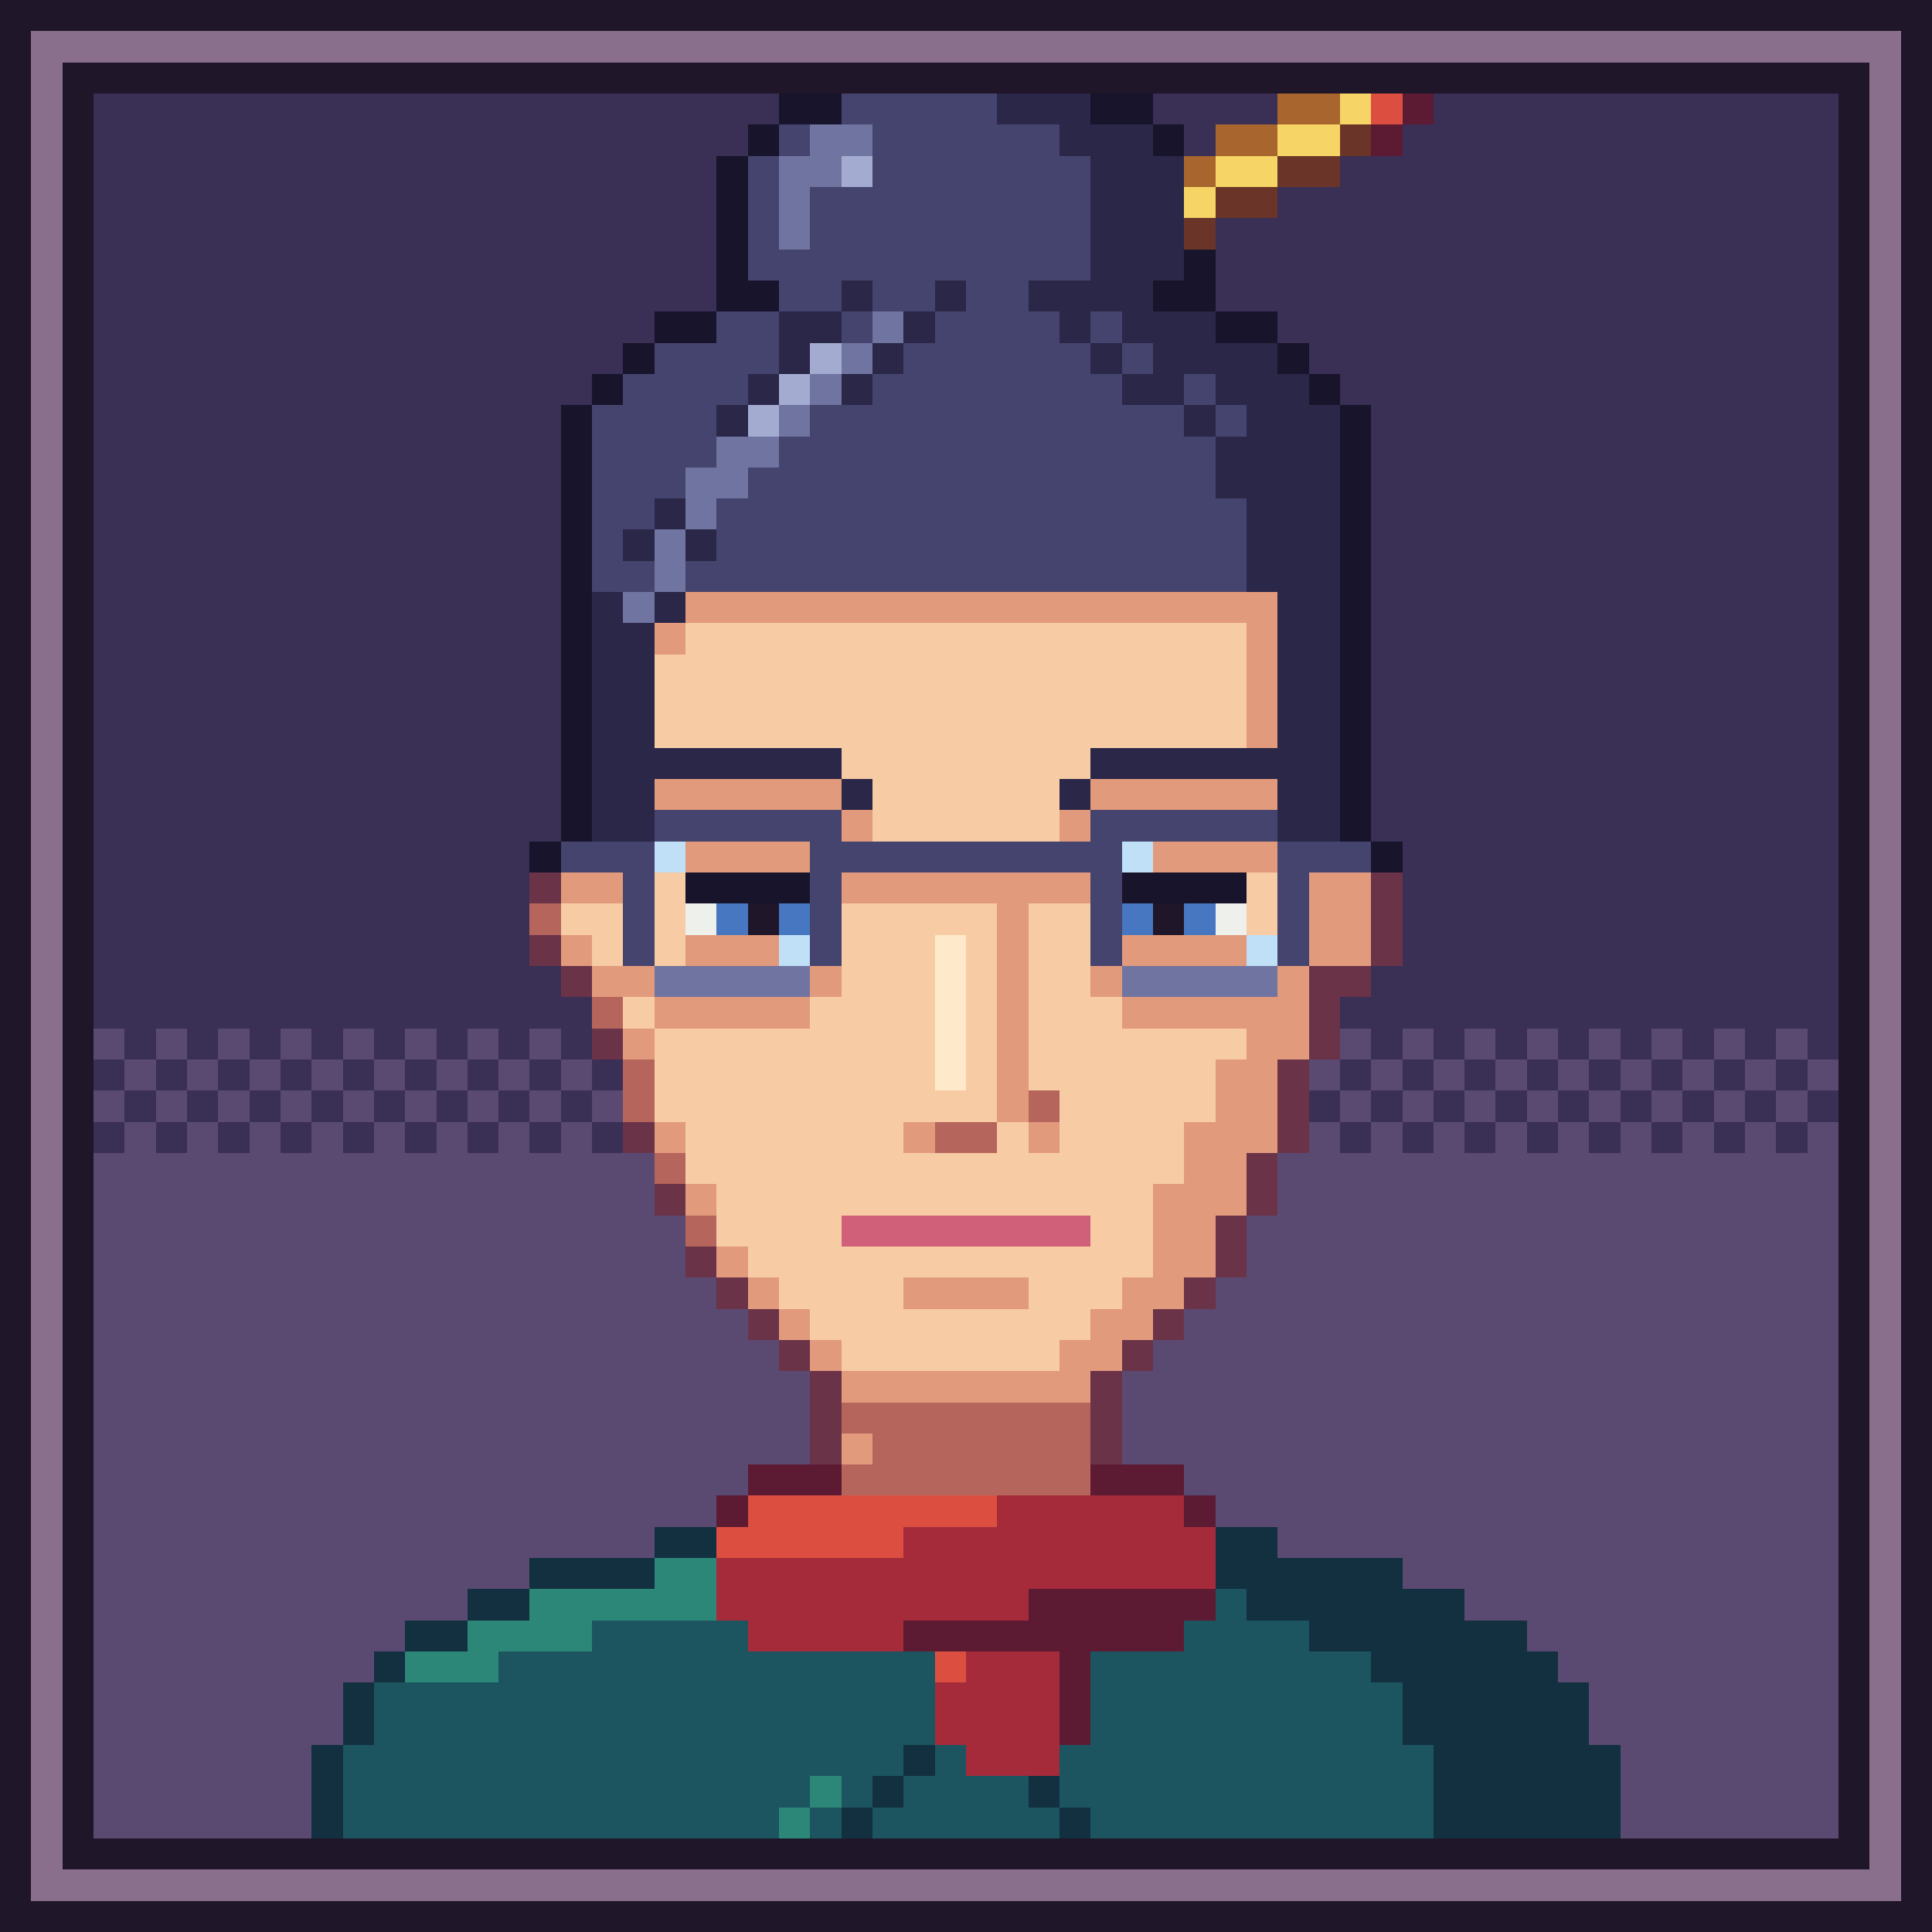
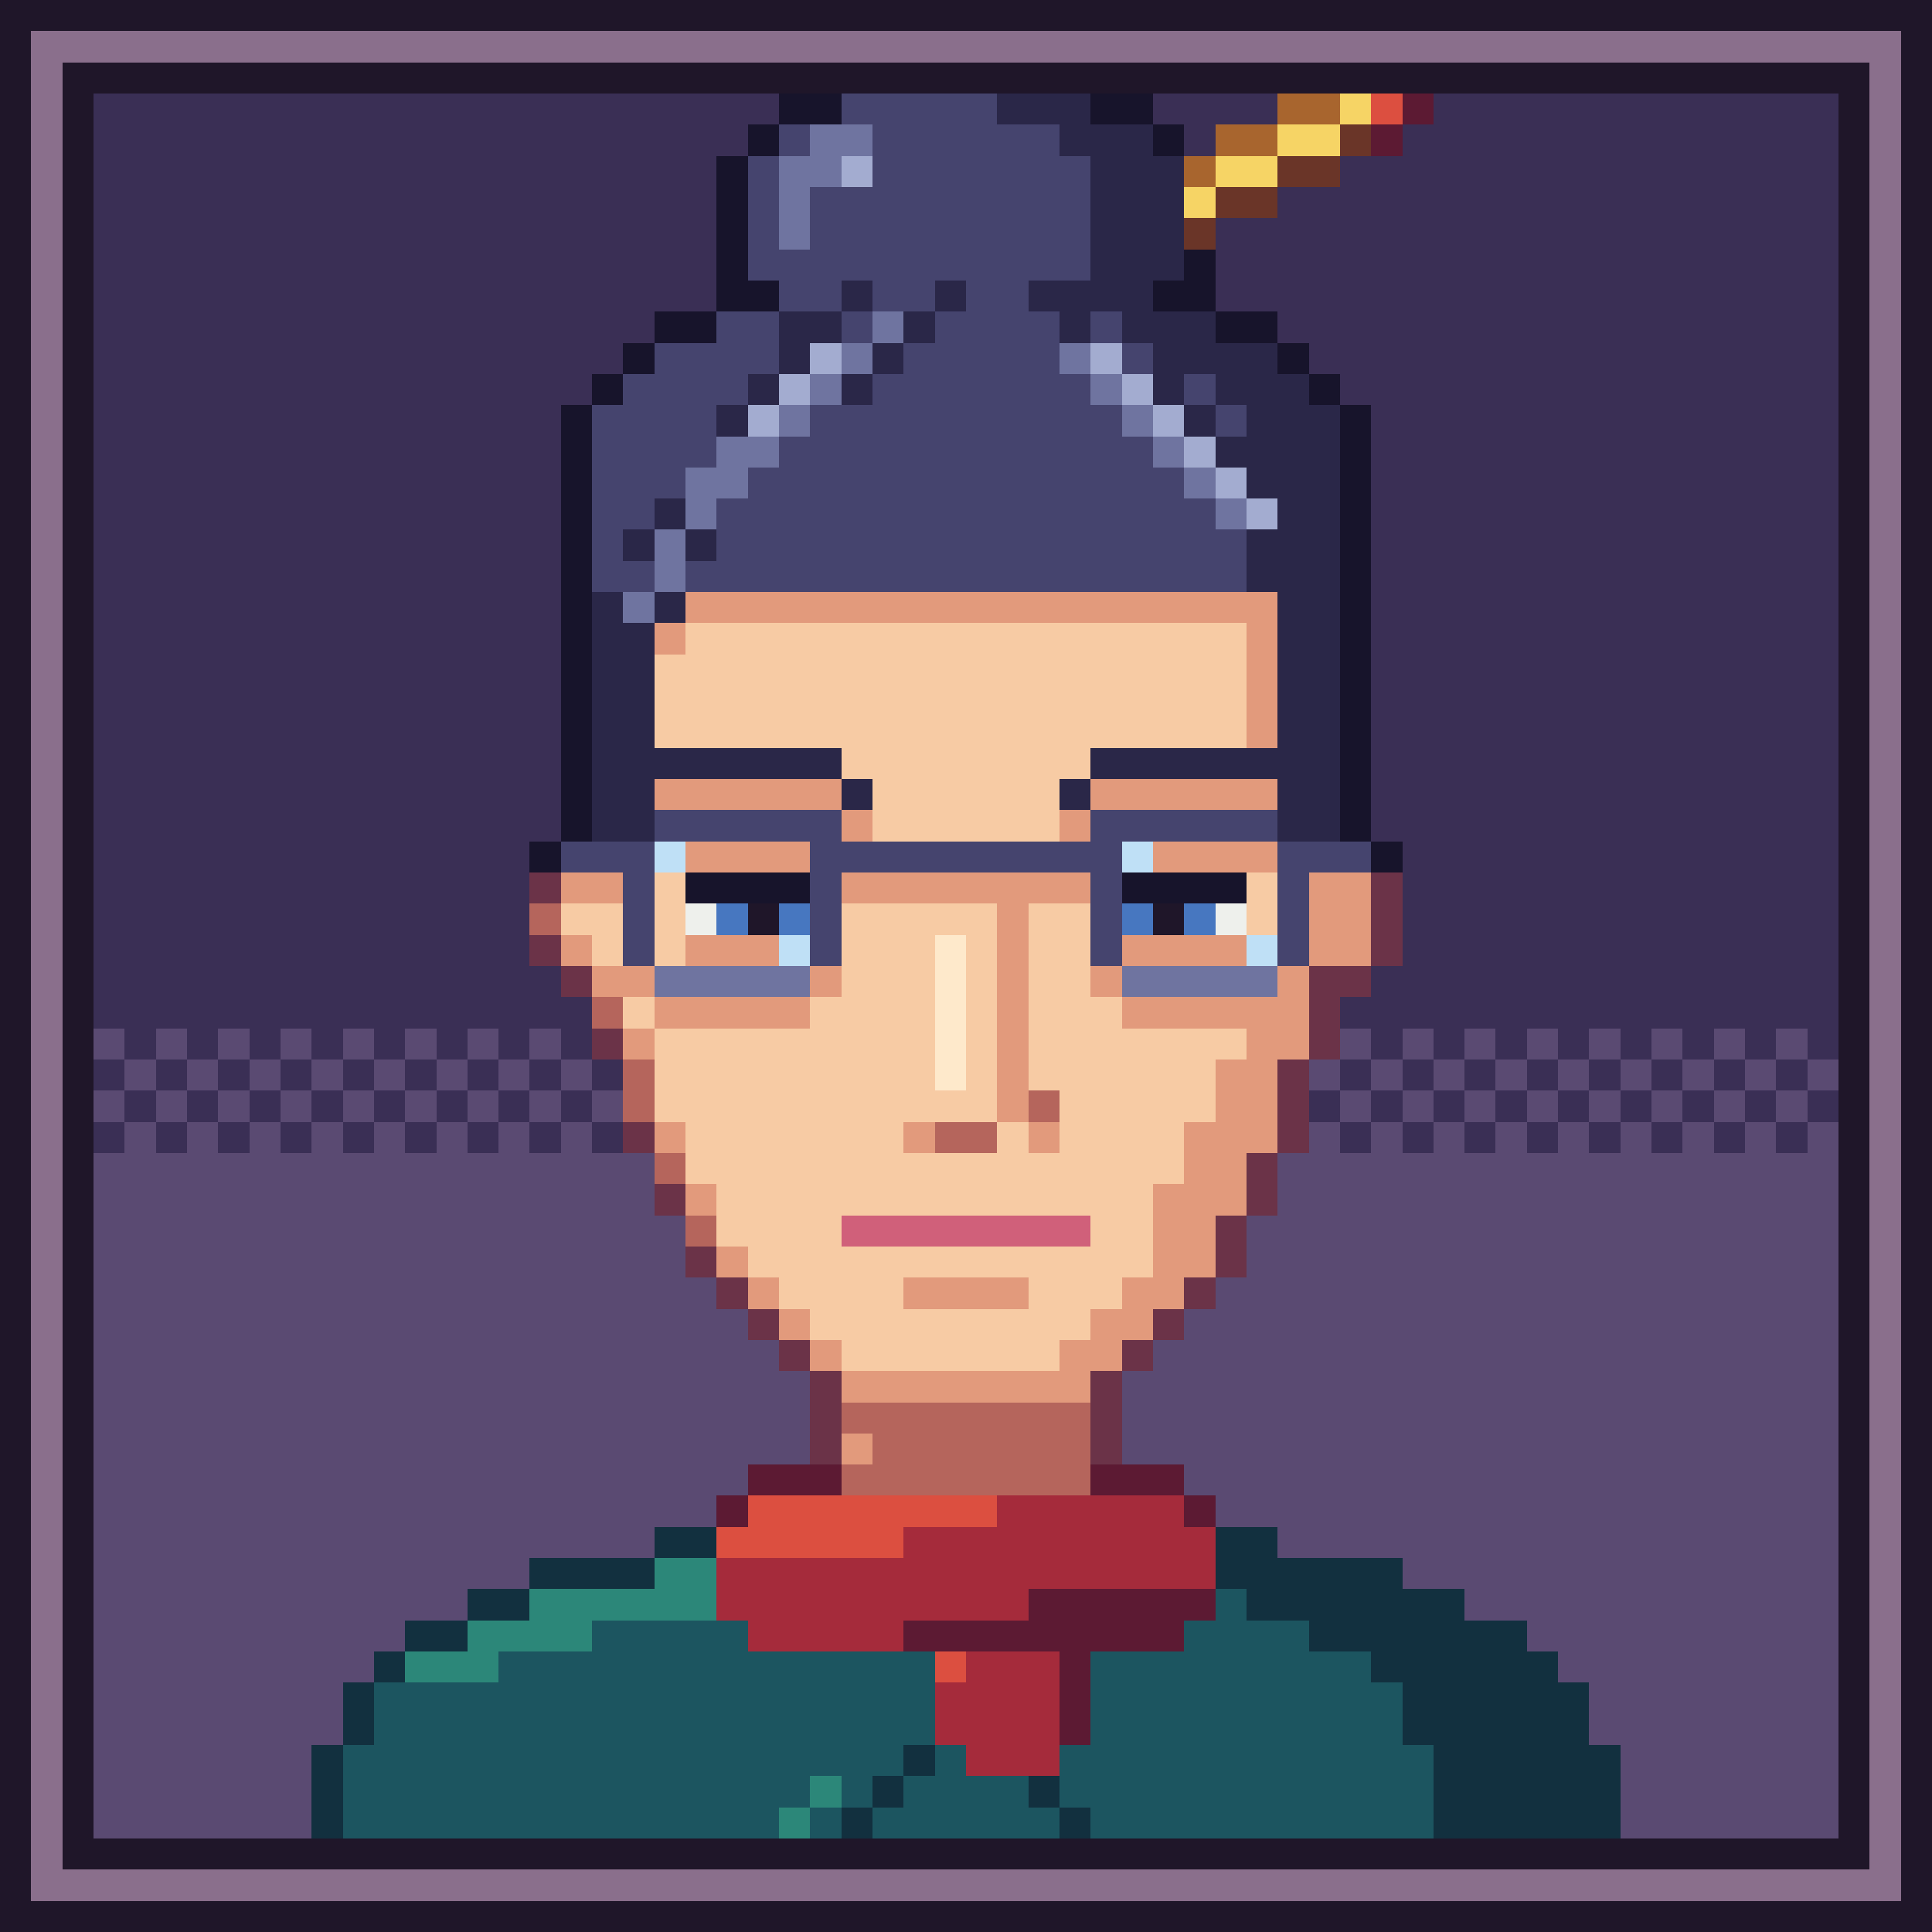
<svg xmlns="http://www.w3.org/2000/svg" width="558" height="558" viewBox="0 0 62 62" shape-rendering="crispEdges">
  <path fill="#3a2f55" d="M3 3h22v1h-22zM37 3h4v1h-4zM46 3h13v1h-13zM3 4h21v1h-21zM38 4h1v1h-1zM45 4h14v1h-14zM3 5h20v1h-20zM43 5h16v1h-16zM3 6h20v1h-20zM41 6h18v1h-18zM3 7h20v1h-20zM39 7h20v1h-20zM3 8h20v1h-20zM39 8h20v1h-20zM3 9h20v1h-20zM39 9h20v1h-20zM3 10h18v1h-18zM41 10h18v1h-18zM3 11h17v1h-17zM42 11h17v1h-17zM3 12h16v1h-16zM43 12h16v1h-16zM3 13h15v1h-15zM44 13h15v1h-15zM3 14h15v1h-15zM44 14h15v1h-15zM3 15h15v1h-15zM44 15h15v1h-15zM3 16h15v1h-15zM44 16h15v1h-15zM3 17h15v1h-15zM44 17h15v1h-15zM3 18h15v1h-15zM44 18h15v1h-15zM3 19h15v1h-15zM44 19h15v1h-15zM3 20h15v1h-15zM44 20h15v1h-15zM3 21h15v1h-15zM44 21h15v1h-15zM3 22h15v1h-15zM44 22h15v1h-15zM3 23h15v1h-15zM44 23h15v1h-15zM3 24h15v1h-15zM44 24h15v1h-15zM3 25h15v1h-15zM44 25h15v1h-15zM3 26h15v1h-15zM44 26h15v1h-15zM3 27h14v1h-14zM45 27h14v1h-14zM3 28h14v1h-14zM45 28h14v1h-14zM3 29h14v1h-14zM45 29h14v1h-14zM3 30h14v1h-14zM45 30h14v1h-14zM3 31h15v1h-15zM44 31h15v1h-15zM3 32h16v1h-16zM43 32h16v1h-16zM4 33h1v1h-1zM6 33h1v1h-1zM8 33h1v1h-1zM10 33h1v1h-1zM12 33h1v1h-1zM14 33h1v1h-1zM16 33h1v1h-1zM18 33h1v1h-1zM44 33h1v1h-1zM46 33h1v1h-1zM48 33h1v1h-1zM50 33h1v1h-1zM52 33h1v1h-1zM54 33h1v1h-1zM56 33h1v1h-1zM58 33h1v1h-1zM3 34h1v1h-1zM5 34h1v1h-1zM7 34h1v1h-1zM9 34h1v1h-1zM11 34h1v1h-1zM13 34h1v1h-1zM15 34h1v1h-1zM17 34h1v1h-1zM19 34h1v1h-1zM43 34h1v1h-1zM45 34h1v1h-1zM47 34h1v1h-1zM49 34h1v1h-1zM51 34h1v1h-1zM53 34h1v1h-1zM55 34h1v1h-1zM57 34h1v1h-1zM4 35h1v1h-1zM6 35h1v1h-1zM8 35h1v1h-1zM10 35h1v1h-1zM12 35h1v1h-1zM14 35h1v1h-1zM16 35h1v1h-1zM18 35h1v1h-1zM42 35h1v1h-1zM44 35h1v1h-1zM46 35h1v1h-1zM48 35h1v1h-1zM50 35h1v1h-1zM52 35h1v1h-1zM54 35h1v1h-1zM56 35h1v1h-1zM58 35h1v1h-1zM3 36h1v1h-1zM5 36h1v1h-1zM7 36h1v1h-1zM9 36h1v1h-1zM11 36h1v1h-1zM13 36h1v1h-1zM15 36h1v1h-1zM17 36h1v1h-1zM19 36h1v1h-1zM43 36h1v1h-1zM45 36h1v1h-1zM47 36h1v1h-1zM49 36h1v1h-1zM51 36h1v1h-1zM53 36h1v1h-1zM55 36h1v1h-1zM57 36h1v1h-1z" />
  <path fill="#5a4a72" d="M3 33h1v1h-1zM5 33h1v1h-1zM7 33h1v1h-1zM9 33h1v1h-1zM11 33h1v1h-1zM13 33h1v1h-1zM15 33h1v1h-1zM17 33h1v1h-1zM43 33h1v1h-1zM45 33h1v1h-1zM47 33h1v1h-1zM49 33h1v1h-1zM51 33h1v1h-1zM53 33h1v1h-1zM55 33h1v1h-1zM57 33h1v1h-1zM4 34h1v1h-1zM6 34h1v1h-1zM8 34h1v1h-1zM10 34h1v1h-1zM12 34h1v1h-1zM14 34h1v1h-1zM16 34h1v1h-1zM18 34h1v1h-1zM42 34h1v1h-1zM44 34h1v1h-1zM46 34h1v1h-1zM48 34h1v1h-1zM50 34h1v1h-1zM52 34h1v1h-1zM54 34h1v1h-1zM56 34h1v1h-1zM58 34h1v1h-1zM3 35h1v1h-1zM5 35h1v1h-1zM7 35h1v1h-1zM9 35h1v1h-1zM11 35h1v1h-1zM13 35h1v1h-1zM15 35h1v1h-1zM17 35h1v1h-1zM19 35h1v1h-1zM43 35h1v1h-1zM45 35h1v1h-1zM47 35h1v1h-1zM49 35h1v1h-1zM51 35h1v1h-1zM53 35h1v1h-1zM55 35h1v1h-1zM57 35h1v1h-1zM4 36h1v1h-1zM6 36h1v1h-1zM8 36h1v1h-1zM10 36h1v1h-1zM12 36h1v1h-1zM14 36h1v1h-1zM16 36h1v1h-1zM18 36h1v1h-1zM42 36h1v1h-1zM44 36h1v1h-1zM46 36h1v1h-1zM48 36h1v1h-1zM50 36h1v1h-1zM52 36h1v1h-1zM54 36h1v1h-1zM56 36h1v1h-1zM58 36h1v1h-1zM3 37h18v1h-18zM41 37h18v1h-18zM3 38h18v1h-18zM41 38h18v1h-18zM3 39h19v1h-19zM40 39h19v1h-19zM3 40h19v1h-19zM40 40h19v1h-19zM3 41h20v1h-20zM39 41h20v1h-20zM3 42h21v1h-21zM38 42h21v1h-21zM3 43h22v1h-22zM37 43h22v1h-22zM3 44h23v1h-23zM36 44h23v1h-23zM3 45h23v1h-23zM36 45h23v1h-23zM3 46h23v1h-23zM36 46h23v1h-23zM3 47h21v1h-21zM38 47h21v1h-21zM3 48h20v1h-20zM39 48h20v1h-20zM3 49h18v1h-18zM41 49h18v1h-18zM3 50h14v1h-14zM45 50h14v1h-14zM3 51h12v1h-12zM47 51h12v1h-12zM3 52h10v1h-10zM49 52h10v1h-10zM3 53h9v1h-9zM50 53h9v1h-9zM3 54h8v1h-8zM51 54h8v1h-8zM3 55h8v1h-8zM51 55h8v1h-8zM3 56h7v1h-7zM52 56h7v1h-7zM3 57h7v1h-7zM52 57h7v1h-7zM3 58h7v1h-7zM52 58h7v1h-7z" />
  <path fill="#8a6f8c" d="M1 1h60v1h-60zM1 2h1v1h-1zM60 2h1v1h-1zM1 3h1v1h-1zM60 3h1v1h-1zM1 4h1v1h-1zM60 4h1v1h-1zM1 5h1v1h-1zM60 5h1v1h-1zM1 6h1v1h-1zM60 6h1v1h-1zM1 7h1v1h-1zM60 7h1v1h-1zM1 8h1v1h-1zM60 8h1v1h-1zM1 9h1v1h-1zM60 9h1v1h-1zM1 10h1v1h-1zM60 10h1v1h-1zM1 11h1v1h-1zM60 11h1v1h-1zM1 12h1v1h-1zM60 12h1v1h-1zM1 13h1v1h-1zM60 13h1v1h-1zM1 14h1v1h-1zM60 14h1v1h-1zM1 15h1v1h-1zM60 15h1v1h-1zM1 16h1v1h-1zM60 16h1v1h-1zM1 17h1v1h-1zM60 17h1v1h-1zM1 18h1v1h-1zM60 18h1v1h-1zM1 19h1v1h-1zM60 19h1v1h-1zM1 20h1v1h-1zM60 20h1v1h-1zM1 21h1v1h-1zM60 21h1v1h-1zM1 22h1v1h-1zM60 22h1v1h-1zM1 23h1v1h-1zM60 23h1v1h-1zM1 24h1v1h-1zM60 24h1v1h-1zM1 25h1v1h-1zM60 25h1v1h-1zM1 26h1v1h-1zM60 26h1v1h-1zM1 27h1v1h-1zM60 27h1v1h-1zM1 28h1v1h-1zM60 28h1v1h-1zM1 29h1v1h-1zM60 29h1v1h-1zM1 30h1v1h-1zM60 30h1v1h-1zM1 31h1v1h-1zM60 31h1v1h-1zM1 32h1v1h-1zM60 32h1v1h-1zM1 33h1v1h-1zM60 33h1v1h-1zM1 34h1v1h-1zM60 34h1v1h-1zM1 35h1v1h-1zM60 35h1v1h-1zM1 36h1v1h-1zM60 36h1v1h-1zM1 37h1v1h-1zM60 37h1v1h-1zM1 38h1v1h-1zM60 38h1v1h-1zM1 39h1v1h-1zM60 39h1v1h-1zM1 40h1v1h-1zM60 40h1v1h-1zM1 41h1v1h-1zM60 41h1v1h-1zM1 42h1v1h-1zM60 42h1v1h-1zM1 43h1v1h-1zM60 43h1v1h-1zM1 44h1v1h-1zM60 44h1v1h-1zM1 45h1v1h-1zM60 45h1v1h-1zM1 46h1v1h-1zM60 46h1v1h-1zM1 47h1v1h-1zM60 47h1v1h-1zM1 48h1v1h-1zM60 48h1v1h-1zM1 49h1v1h-1zM60 49h1v1h-1zM1 50h1v1h-1zM60 50h1v1h-1zM1 51h1v1h-1zM60 51h1v1h-1zM1 52h1v1h-1zM60 52h1v1h-1zM1 53h1v1h-1zM60 53h1v1h-1zM1 54h1v1h-1zM60 54h1v1h-1zM1 55h1v1h-1zM60 55h1v1h-1zM1 56h1v1h-1zM60 56h1v1h-1zM1 57h1v1h-1zM60 57h1v1h-1zM1 58h1v1h-1zM60 58h1v1h-1zM1 59h1v1h-1zM60 59h1v1h-1zM1 60h60v1h-60z" />
  <path fill="#12303f" d="M21 49h2v1h-2zM39 49h2v1h-2zM17 50h4v1h-4zM39 50h6v1h-6zM15 51h2v1h-2zM40 51h7v1h-7zM13 52h2v1h-2zM42 52h7v1h-7zM12 53h1v1h-1zM44 53h6v1h-6zM11 54h1v1h-1zM45 54h6v1h-6zM11 55h1v1h-1zM45 55h6v1h-6zM10 56h1v1h-1zM29 56h1v1h-1zM46 56h6v1h-6zM10 57h1v1h-1zM28 57h1v1h-1zM33 57h1v1h-1zM46 57h6v1h-6zM10 58h1v1h-1zM27 58h1v1h-1zM34 58h1v1h-1zM46 58h6v1h-6z" />
  <path fill="#1c5560" d="M39 51h1v1h-1zM19 52h5v1h-5zM38 52h4v1h-4zM16 53h14v1h-14zM35 53h9v1h-9zM12 54h18v1h-18zM35 54h10v1h-10zM12 55h18v1h-18zM35 55h10v1h-10zM11 56h18v1h-18zM30 56h1v1h-1zM34 56h12v1h-12zM11 57h15v1h-15zM27 57h1v1h-1zM29 57h4v1h-4zM34 57h12v1h-12zM11 58h14v1h-14zM26 58h1v1h-1zM28 58h6v1h-6zM35 58h11v1h-11z" />
  <path fill="#2c8779" d="M21 50h2v1h-2zM17 51h6v1h-6zM15 52h4v1h-4zM13 53h3v1h-3zM26 57h1v1h-1zM25 58h1v1h-1z" />
  <path fill="#5c1a33" d="M45 3h1v1h-1zM44 4h1v1h-1zM24 47h3v1h-3zM35 47h3v1h-3zM23 48h1v1h-1zM38 48h1v1h-1zM33 51h6v1h-6zM29 52h9v1h-9zM34 53h1v1h-1zM34 54h1v1h-1zM34 55h1v1h-1z" />
  <path fill="#a52b3b" d="M32 48h6v1h-6zM29 49h10v1h-10zM23 50h16v1h-16zM23 51h10v1h-10zM24 52h5v1h-5zM31 53h3v1h-3zM30 54h4v1h-4zM30 55h4v1h-4zM31 56h3v1h-3z" />
  <path fill="#dc4f40" d="M44 3h1v1h-1zM24 48h8v1h-8zM23 49h6v1h-6zM30 53h1v1h-1z" />
  <path fill="#6b3348" d="M17 28h1v1h-1zM44 28h1v1h-1zM44 29h1v1h-1zM17 30h1v1h-1zM44 30h1v1h-1zM18 31h1v1h-1zM42 31h2v1h-2zM42 32h1v1h-1zM19 33h1v1h-1zM42 33h1v1h-1zM41 34h1v1h-1zM41 35h1v1h-1zM20 36h1v1h-1zM41 36h1v1h-1zM40 37h1v1h-1zM21 38h1v1h-1zM40 38h1v1h-1zM39 39h1v1h-1zM22 40h1v1h-1zM39 40h1v1h-1zM23 41h1v1h-1zM38 41h1v1h-1zM24 42h1v1h-1zM37 42h1v1h-1zM25 43h1v1h-1zM36 43h1v1h-1zM26 44h1v1h-1zM35 44h1v1h-1zM26 45h1v1h-1zM35 45h1v1h-1zM26 46h1v1h-1zM35 46h1v1h-1z" />
  <path fill="#b5655c" d="M17 29h1v1h-1zM19 32h1v1h-1zM20 34h1v1h-1zM20 35h1v1h-1zM33 35h1v1h-1zM30 36h2v1h-2zM21 37h1v1h-1zM22 39h1v1h-1zM27 45h8v1h-8zM28 46h7v1h-7zM27 47h8v1h-8z" />
  <path fill="#e29a7c" d="M22 19h19v1h-19zM21 20h1v1h-1zM40 20h1v1h-1zM40 21h1v1h-1zM40 22h1v1h-1zM40 23h1v1h-1zM21 25h6v1h-6zM35 25h6v1h-6zM27 26h1v1h-1zM34 26h1v1h-1zM22 27h4v1h-4zM37 27h4v1h-4zM18 28h2v1h-2zM27 28h8v1h-8zM42 28h2v1h-2zM32 29h1v1h-1zM42 29h2v1h-2zM18 30h1v1h-1zM22 30h3v1h-3zM32 30h1v1h-1zM36 30h4v1h-4zM42 30h2v1h-2zM19 31h2v1h-2zM26 31h1v1h-1zM32 31h1v1h-1zM35 31h1v1h-1zM41 31h1v1h-1zM21 32h5v1h-5zM32 32h1v1h-1zM36 32h6v1h-6zM20 33h1v1h-1zM32 33h1v1h-1zM40 33h2v1h-2zM32 34h1v1h-1zM39 34h2v1h-2zM32 35h1v1h-1zM39 35h2v1h-2zM21 36h1v1h-1zM29 36h1v1h-1zM33 36h1v1h-1zM38 36h3v1h-3zM38 37h2v1h-2zM22 38h1v1h-1zM37 38h3v1h-3zM37 39h2v1h-2zM23 40h1v1h-1zM37 40h2v1h-2zM24 41h1v1h-1zM29 41h4v1h-4zM36 41h2v1h-2zM25 42h1v1h-1zM35 42h2v1h-2zM26 43h1v1h-1zM34 43h2v1h-2zM27 44h8v1h-8zM27 46h1v1h-1z" />
  <path fill="#f7cba4" d="M22 20h18v1h-18zM21 21h19v1h-19zM21 22h19v1h-19zM21 23h19v1h-19zM27 24h8v1h-8zM28 25h6v1h-6zM28 26h6v1h-6zM21 28h1v1h-1zM40 28h1v1h-1zM18 29h2v1h-2zM21 29h1v1h-1zM27 29h5v1h-5zM33 29h2v1h-2zM40 29h1v1h-1zM19 30h1v1h-1zM21 30h1v1h-1zM27 30h3v1h-3zM31 30h1v1h-1zM33 30h2v1h-2zM27 31h3v1h-3zM31 31h1v1h-1zM33 31h2v1h-2zM20 32h1v1h-1zM26 32h4v1h-4zM31 32h1v1h-1zM33 32h3v1h-3zM21 33h9v1h-9zM31 33h1v1h-1zM33 33h7v1h-7zM21 34h9v1h-9zM31 34h1v1h-1zM33 34h6v1h-6zM21 35h11v1h-11zM34 35h5v1h-5zM22 36h7v1h-7zM32 36h1v1h-1zM34 36h4v1h-4zM22 37h16v1h-16zM23 38h14v1h-14zM23 39h4v1h-4zM35 39h2v1h-2zM24 40h13v1h-13zM25 41h4v1h-4zM33 41h3v1h-3zM26 42h9v1h-9zM27 43h7v1h-7z" />
  <path fill="#fee9cb" d="M30 30h1v1h-1zM30 31h1v1h-1zM30 32h1v1h-1zM30 33h1v1h-1zM30 34h1v1h-1z" />
  <path fill="#6a3528" d="M43 4h1v1h-1zM41 5h2v1h-2zM39 6h2v1h-2zM38 7h1v1h-1z" />
  <path fill="#a8652e" d="M41 3h2v1h-2zM39 4h2v1h-2zM38 5h1v1h-1z" />
  <path fill="#f6d465" d="M43 3h1v1h-1zM41 4h2v1h-2zM39 5h2v1h-2zM38 6h1v1h-1z" />
  <path fill="#4777c0" d="M23 29h1v1h-1zM25 29h1v1h-1zM36 29h1v1h-1zM38 29h1v1h-1z" />
  <path fill="#bfe0f6" d="M21 27h1v1h-1zM36 27h1v1h-1zM25 30h1v1h-1zM40 30h1v1h-1z" />
  <path fill="#17142b" d="M25 3h2v1h-2zM35 3h2v1h-2zM24 4h1v1h-1zM37 4h1v1h-1zM23 5h1v1h-1zM23 6h1v1h-1zM23 7h1v1h-1zM23 8h1v1h-1zM38 8h1v1h-1zM23 9h2v1h-2zM37 9h2v1h-2zM21 10h2v1h-2zM39 10h2v1h-2zM20 11h1v1h-1zM41 11h1v1h-1zM19 12h1v1h-1zM42 12h1v1h-1zM18 13h1v1h-1zM43 13h1v1h-1zM18 14h1v1h-1zM43 14h1v1h-1zM18 15h1v1h-1zM43 15h1v1h-1zM18 16h1v1h-1zM43 16h1v1h-1zM18 17h1v1h-1zM43 17h1v1h-1zM18 18h1v1h-1zM43 18h1v1h-1zM18 19h1v1h-1zM43 19h1v1h-1zM18 20h1v1h-1zM43 20h1v1h-1zM18 21h1v1h-1zM43 21h1v1h-1zM18 22h1v1h-1zM43 22h1v1h-1zM18 23h1v1h-1zM43 23h1v1h-1zM18 24h1v1h-1zM43 24h1v1h-1zM18 25h1v1h-1zM43 25h1v1h-1zM18 26h1v1h-1zM43 26h1v1h-1zM17 27h1v1h-1zM44 27h1v1h-1zM22 28h4v1h-4zM36 28h4v1h-4z" />
-   <path fill="#2a2748" d="M32 3h3v1h-3zM34 4h3v1h-3zM35 5h3v1h-3zM35 6h3v1h-3zM35 7h3v1h-3zM35 8h3v1h-3zM27 9h1v1h-1zM30 9h1v1h-1zM33 9h4v1h-4zM25 10h2v1h-2zM29 10h1v1h-1zM34 10h1v1h-1zM36 10h3v1h-3zM25 11h1v1h-1zM28 11h1v1h-1zM35 11h1v1h-1zM37 11h4v1h-4zM24 12h1v1h-1zM27 12h1v1h-1zM36 12h2v1h-2zM39 12h3v1h-3zM23 13h1v1h-1zM38 13h1v1h-1zM40 13h3v1h-3zM39 14h4v1h-4zM39 15h4v1h-4zM21 16h1v1h-1zM40 16h3v1h-3zM20 17h1v1h-1zM22 17h1v1h-1zM40 17h3v1h-3zM40 18h3v1h-3zM19 19h1v1h-1zM21 19h1v1h-1zM41 19h2v1h-2zM19 20h2v1h-2zM41 20h2v1h-2zM19 21h2v1h-2zM41 21h2v1h-2zM19 22h2v1h-2zM41 22h2v1h-2zM19 23h2v1h-2zM41 23h2v1h-2zM19 24h8v1h-8zM35 24h8v1h-8zM19 25h2v1h-2zM27 25h1v1h-1zM34 25h1v1h-1zM41 25h2v1h-2zM19 26h2v1h-2zM41 26h2v1h-2z" />
-   <path fill="#45446e" d="M27 3h5v1h-5zM25 4h1v1h-1zM28 4h6v1h-6zM24 5h1v1h-1zM28 5h7v1h-7zM24 6h1v1h-1zM26 6h9v1h-9zM24 7h1v1h-1zM26 7h9v1h-9zM24 8h11v1h-11zM25 9h2v1h-2zM28 9h2v1h-2zM31 9h2v1h-2zM23 10h2v1h-2zM27 10h1v1h-1zM30 10h4v1h-4zM35 10h1v1h-1zM21 11h4v1h-4zM29 11h6v1h-6zM36 11h1v1h-1zM20 12h4v1h-4zM28 12h8v1h-8zM38 12h1v1h-1zM19 13h4v1h-4zM26 13h12v1h-12zM39 13h1v1h-1zM19 14h4v1h-4zM25 14h14v1h-14zM19 15h3v1h-3zM24 15h15v1h-15zM19 16h2v1h-2zM23 16h17v1h-17zM19 17h1v1h-1zM23 17h17v1h-17zM19 18h2v1h-2zM22 18h18v1h-18zM21 26h6v1h-6zM35 26h6v1h-6zM18 27h3v1h-3zM26 27h10v1h-10zM41 27h3v1h-3zM20 28h1v1h-1zM26 28h1v1h-1zM35 28h1v1h-1zM41 28h1v1h-1zM20 29h1v1h-1zM26 29h1v1h-1zM35 29h1v1h-1zM41 29h1v1h-1zM20 30h1v1h-1zM26 30h1v1h-1zM35 30h1v1h-1zM41 30h1v1h-1z" />
-   <path fill="#6f74a0" d="M26 4h2v1h-2zM25 5h2v1h-2zM25 6h1v1h-1zM25 7h1v1h-1zM28 10h1v1h-1zM27 11h1v1h-1zM26 12h1v1h-1zM25 13h1v1h-1zM23 14h2v1h-2zM22 15h2v1h-2zM22 16h1v1h-1zM21 17h1v1h-1zM21 18h1v1h-1zM20 19h1v1h-1zM21 31h5v1h-5zM36 31h5v1h-5z" />
-   <path fill="#a3acd0" d="M27 5h1v1h-1zM26 11h1v1h-1zM25 12h1v1h-1zM24 13h1v1h-1z" />
+   <path fill="#2a2748" d="M32 3h3v1h-3zM34 4h3v1h-3zM35 5h3v1h-3zM35 6h3v1h-3zM35 7h3v1h-3zM35 8h3v1h-3zM27 9h1v1h-1zM30 9h1v1h-1zM33 9h4v1h-4zM25 10h2v1h-2zM29 10h1v1h-1zM34 10h1v1h-1zM36 10h3v1h-3zM25 11h1v1h-1zM28 11h1v1h-1zM37 11h4v1h-4zM24 12h1v1h-1zM27 12h1v1h-1zM37 12h1v1h-1zM39 12h3v1h-3zM23 13h1v1h-1zM38 13h1v1h-1zM40 13h3v1h-3zM39 14h4v1h-4zM40 15h3v1h-3zM21 16h1v1h-1zM41 16h2v1h-2zM20 17h1v1h-1zM22 17h1v1h-1zM40 17h3v1h-3zM40 18h3v1h-3zM19 19h1v1h-1zM21 19h1v1h-1zM41 19h2v1h-2zM19 20h2v1h-2zM41 20h2v1h-2zM19 21h2v1h-2zM41 21h2v1h-2zM19 22h2v1h-2zM41 22h2v1h-2zM19 23h2v1h-2zM41 23h2v1h-2zM19 24h8v1h-8zM35 24h8v1h-8zM19 25h2v1h-2zM27 25h1v1h-1zM34 25h1v1h-1zM41 25h2v1h-2zM19 26h2v1h-2zM41 26h2v1h-2z" />
+   <path fill="#45446e" d="M27 3h5v1h-5zM25 4h1v1h-1zM28 4h6v1h-6zM24 5h1v1h-1zM28 5h7v1h-7zM24 6h1v1h-1zM26 6h9v1h-9zM24 7h1v1h-1zM26 7h9v1h-9zM24 8h11v1h-11zM25 9h2v1h-2zM28 9h2v1h-2zM31 9h2v1h-2zM23 10h2v1h-2zM27 10h1v1h-1zM30 10h4v1h-4zM35 10h1v1h-1zM21 11h4v1h-4zM29 11h5v1h-5zM36 11h1v1h-1zM20 12h4v1h-4zM28 12h7v1h-7zM38 12h1v1h-1zM19 13h4v1h-4zM26 13h10v1h-10zM39 13h1v1h-1zM19 14h4v1h-4zM25 14h12v1h-12zM19 15h3v1h-3zM24 15h14v1h-14zM19 16h2v1h-2zM23 16h16v1h-16zM19 17h1v1h-1zM23 17h17v1h-17zM19 18h2v1h-2zM22 18h18v1h-18zM21 26h6v1h-6zM35 26h6v1h-6zM18 27h3v1h-3zM26 27h10v1h-10zM41 27h3v1h-3zM20 28h1v1h-1zM26 28h1v1h-1zM35 28h1v1h-1zM41 28h1v1h-1zM20 29h1v1h-1zM26 29h1v1h-1zM35 29h1v1h-1zM41 29h1v1h-1zM20 30h1v1h-1zM26 30h1v1h-1zM35 30h1v1h-1zM41 30h1v1h-1z" />
+   <path fill="#6f74a0" d="M26 4h2v1h-2zM25 5h2v1h-2zM25 6h1v1h-1zM25 7h1v1h-1zM28 10h1v1h-1zM27 11h1v1h-1zM34 11h1v1h-1zM26 12h1v1h-1zM35 12h1v1h-1zM25 13h1v1h-1zM36 13h1v1h-1zM23 14h2v1h-2zM37 14h1v1h-1zM22 15h2v1h-2zM38 15h1v1h-1zM22 16h1v1h-1zM39 16h1v1h-1zM21 17h1v1h-1zM21 18h1v1h-1zM20 19h1v1h-1zM21 31h5v1h-5zM36 31h5v1h-5z" />
+   <path fill="#a3acd0" d="M27 5h1v1h-1zM26 11h1v1h-1zM35 11h1v1h-1zM25 12h1v1h-1zM36 12h1v1h-1zM24 13h1v1h-1zM37 13h1v1h-1zM38 14h1v1h-1zM39 15h1v1h-1zM40 16h1v1h-1z" />
  <path fill="#eef0ec" d="M22 29h1v1h-1zM39 29h1v1h-1z" />
  <path fill="#1f1629" d="M0 0h62v1h-62zM0 1h1v1h-1zM61 1h1v1h-1zM0 2h1v1h-1zM2 2h58v1h-58zM61 2h1v1h-1zM0 3h1v1h-1zM2 3h1v1h-1zM59 3h1v1h-1zM61 3h1v1h-1zM0 4h1v1h-1zM2 4h1v1h-1zM59 4h1v1h-1zM61 4h1v1h-1zM0 5h1v1h-1zM2 5h1v1h-1zM59 5h1v1h-1zM61 5h1v1h-1zM0 6h1v1h-1zM2 6h1v1h-1zM59 6h1v1h-1zM61 6h1v1h-1zM0 7h1v1h-1zM2 7h1v1h-1zM59 7h1v1h-1zM61 7h1v1h-1zM0 8h1v1h-1zM2 8h1v1h-1zM59 8h1v1h-1zM61 8h1v1h-1zM0 9h1v1h-1zM2 9h1v1h-1zM59 9h1v1h-1zM61 9h1v1h-1zM0 10h1v1h-1zM2 10h1v1h-1zM59 10h1v1h-1zM61 10h1v1h-1zM0 11h1v1h-1zM2 11h1v1h-1zM59 11h1v1h-1zM61 11h1v1h-1zM0 12h1v1h-1zM2 12h1v1h-1zM59 12h1v1h-1zM61 12h1v1h-1zM0 13h1v1h-1zM2 13h1v1h-1zM59 13h1v1h-1zM61 13h1v1h-1zM0 14h1v1h-1zM2 14h1v1h-1zM59 14h1v1h-1zM61 14h1v1h-1zM0 15h1v1h-1zM2 15h1v1h-1zM59 15h1v1h-1zM61 15h1v1h-1zM0 16h1v1h-1zM2 16h1v1h-1zM59 16h1v1h-1zM61 16h1v1h-1zM0 17h1v1h-1zM2 17h1v1h-1zM59 17h1v1h-1zM61 17h1v1h-1zM0 18h1v1h-1zM2 18h1v1h-1zM59 18h1v1h-1zM61 18h1v1h-1zM0 19h1v1h-1zM2 19h1v1h-1zM59 19h1v1h-1zM61 19h1v1h-1zM0 20h1v1h-1zM2 20h1v1h-1zM59 20h1v1h-1zM61 20h1v1h-1zM0 21h1v1h-1zM2 21h1v1h-1zM59 21h1v1h-1zM61 21h1v1h-1zM0 22h1v1h-1zM2 22h1v1h-1zM59 22h1v1h-1zM61 22h1v1h-1zM0 23h1v1h-1zM2 23h1v1h-1zM59 23h1v1h-1zM61 23h1v1h-1zM0 24h1v1h-1zM2 24h1v1h-1zM59 24h1v1h-1zM61 24h1v1h-1zM0 25h1v1h-1zM2 25h1v1h-1zM59 25h1v1h-1zM61 25h1v1h-1zM0 26h1v1h-1zM2 26h1v1h-1zM59 26h1v1h-1zM61 26h1v1h-1zM0 27h1v1h-1zM2 27h1v1h-1zM59 27h1v1h-1zM61 27h1v1h-1zM0 28h1v1h-1zM2 28h1v1h-1zM59 28h1v1h-1zM61 28h1v1h-1zM0 29h1v1h-1zM2 29h1v1h-1zM24 29h1v1h-1zM37 29h1v1h-1zM59 29h1v1h-1zM61 29h1v1h-1zM0 30h1v1h-1zM2 30h1v1h-1zM59 30h1v1h-1zM61 30h1v1h-1zM0 31h1v1h-1zM2 31h1v1h-1zM59 31h1v1h-1zM61 31h1v1h-1zM0 32h1v1h-1zM2 32h1v1h-1zM59 32h1v1h-1zM61 32h1v1h-1zM0 33h1v1h-1zM2 33h1v1h-1zM59 33h1v1h-1zM61 33h1v1h-1zM0 34h1v1h-1zM2 34h1v1h-1zM59 34h1v1h-1zM61 34h1v1h-1zM0 35h1v1h-1zM2 35h1v1h-1zM59 35h1v1h-1zM61 35h1v1h-1zM0 36h1v1h-1zM2 36h1v1h-1zM59 36h1v1h-1zM61 36h1v1h-1zM0 37h1v1h-1zM2 37h1v1h-1zM59 37h1v1h-1zM61 37h1v1h-1zM0 38h1v1h-1zM2 38h1v1h-1zM59 38h1v1h-1zM61 38h1v1h-1zM0 39h1v1h-1zM2 39h1v1h-1zM59 39h1v1h-1zM61 39h1v1h-1zM0 40h1v1h-1zM2 40h1v1h-1zM59 40h1v1h-1zM61 40h1v1h-1zM0 41h1v1h-1zM2 41h1v1h-1zM59 41h1v1h-1zM61 41h1v1h-1zM0 42h1v1h-1zM2 42h1v1h-1zM59 42h1v1h-1zM61 42h1v1h-1zM0 43h1v1h-1zM2 43h1v1h-1zM59 43h1v1h-1zM61 43h1v1h-1zM0 44h1v1h-1zM2 44h1v1h-1zM59 44h1v1h-1zM61 44h1v1h-1zM0 45h1v1h-1zM2 45h1v1h-1zM59 45h1v1h-1zM61 45h1v1h-1zM0 46h1v1h-1zM2 46h1v1h-1zM59 46h1v1h-1zM61 46h1v1h-1zM0 47h1v1h-1zM2 47h1v1h-1zM59 47h1v1h-1zM61 47h1v1h-1zM0 48h1v1h-1zM2 48h1v1h-1zM59 48h1v1h-1zM61 48h1v1h-1zM0 49h1v1h-1zM2 49h1v1h-1zM59 49h1v1h-1zM61 49h1v1h-1zM0 50h1v1h-1zM2 50h1v1h-1zM59 50h1v1h-1zM61 50h1v1h-1zM0 51h1v1h-1zM2 51h1v1h-1zM59 51h1v1h-1zM61 51h1v1h-1zM0 52h1v1h-1zM2 52h1v1h-1zM59 52h1v1h-1zM61 52h1v1h-1zM0 53h1v1h-1zM2 53h1v1h-1zM59 53h1v1h-1zM61 53h1v1h-1zM0 54h1v1h-1zM2 54h1v1h-1zM59 54h1v1h-1zM61 54h1v1h-1zM0 55h1v1h-1zM2 55h1v1h-1zM59 55h1v1h-1zM61 55h1v1h-1zM0 56h1v1h-1zM2 56h1v1h-1zM59 56h1v1h-1zM61 56h1v1h-1zM0 57h1v1h-1zM2 57h1v1h-1zM59 57h1v1h-1zM61 57h1v1h-1zM0 58h1v1h-1zM2 58h1v1h-1zM59 58h1v1h-1zM61 58h1v1h-1zM0 59h1v1h-1zM2 59h58v1h-58zM61 59h1v1h-1zM0 60h1v1h-1zM61 60h1v1h-1zM0 61h62v1h-62z" />
  <path fill="#d0607a" d="M27 39h8v1h-8z" />
</svg>
